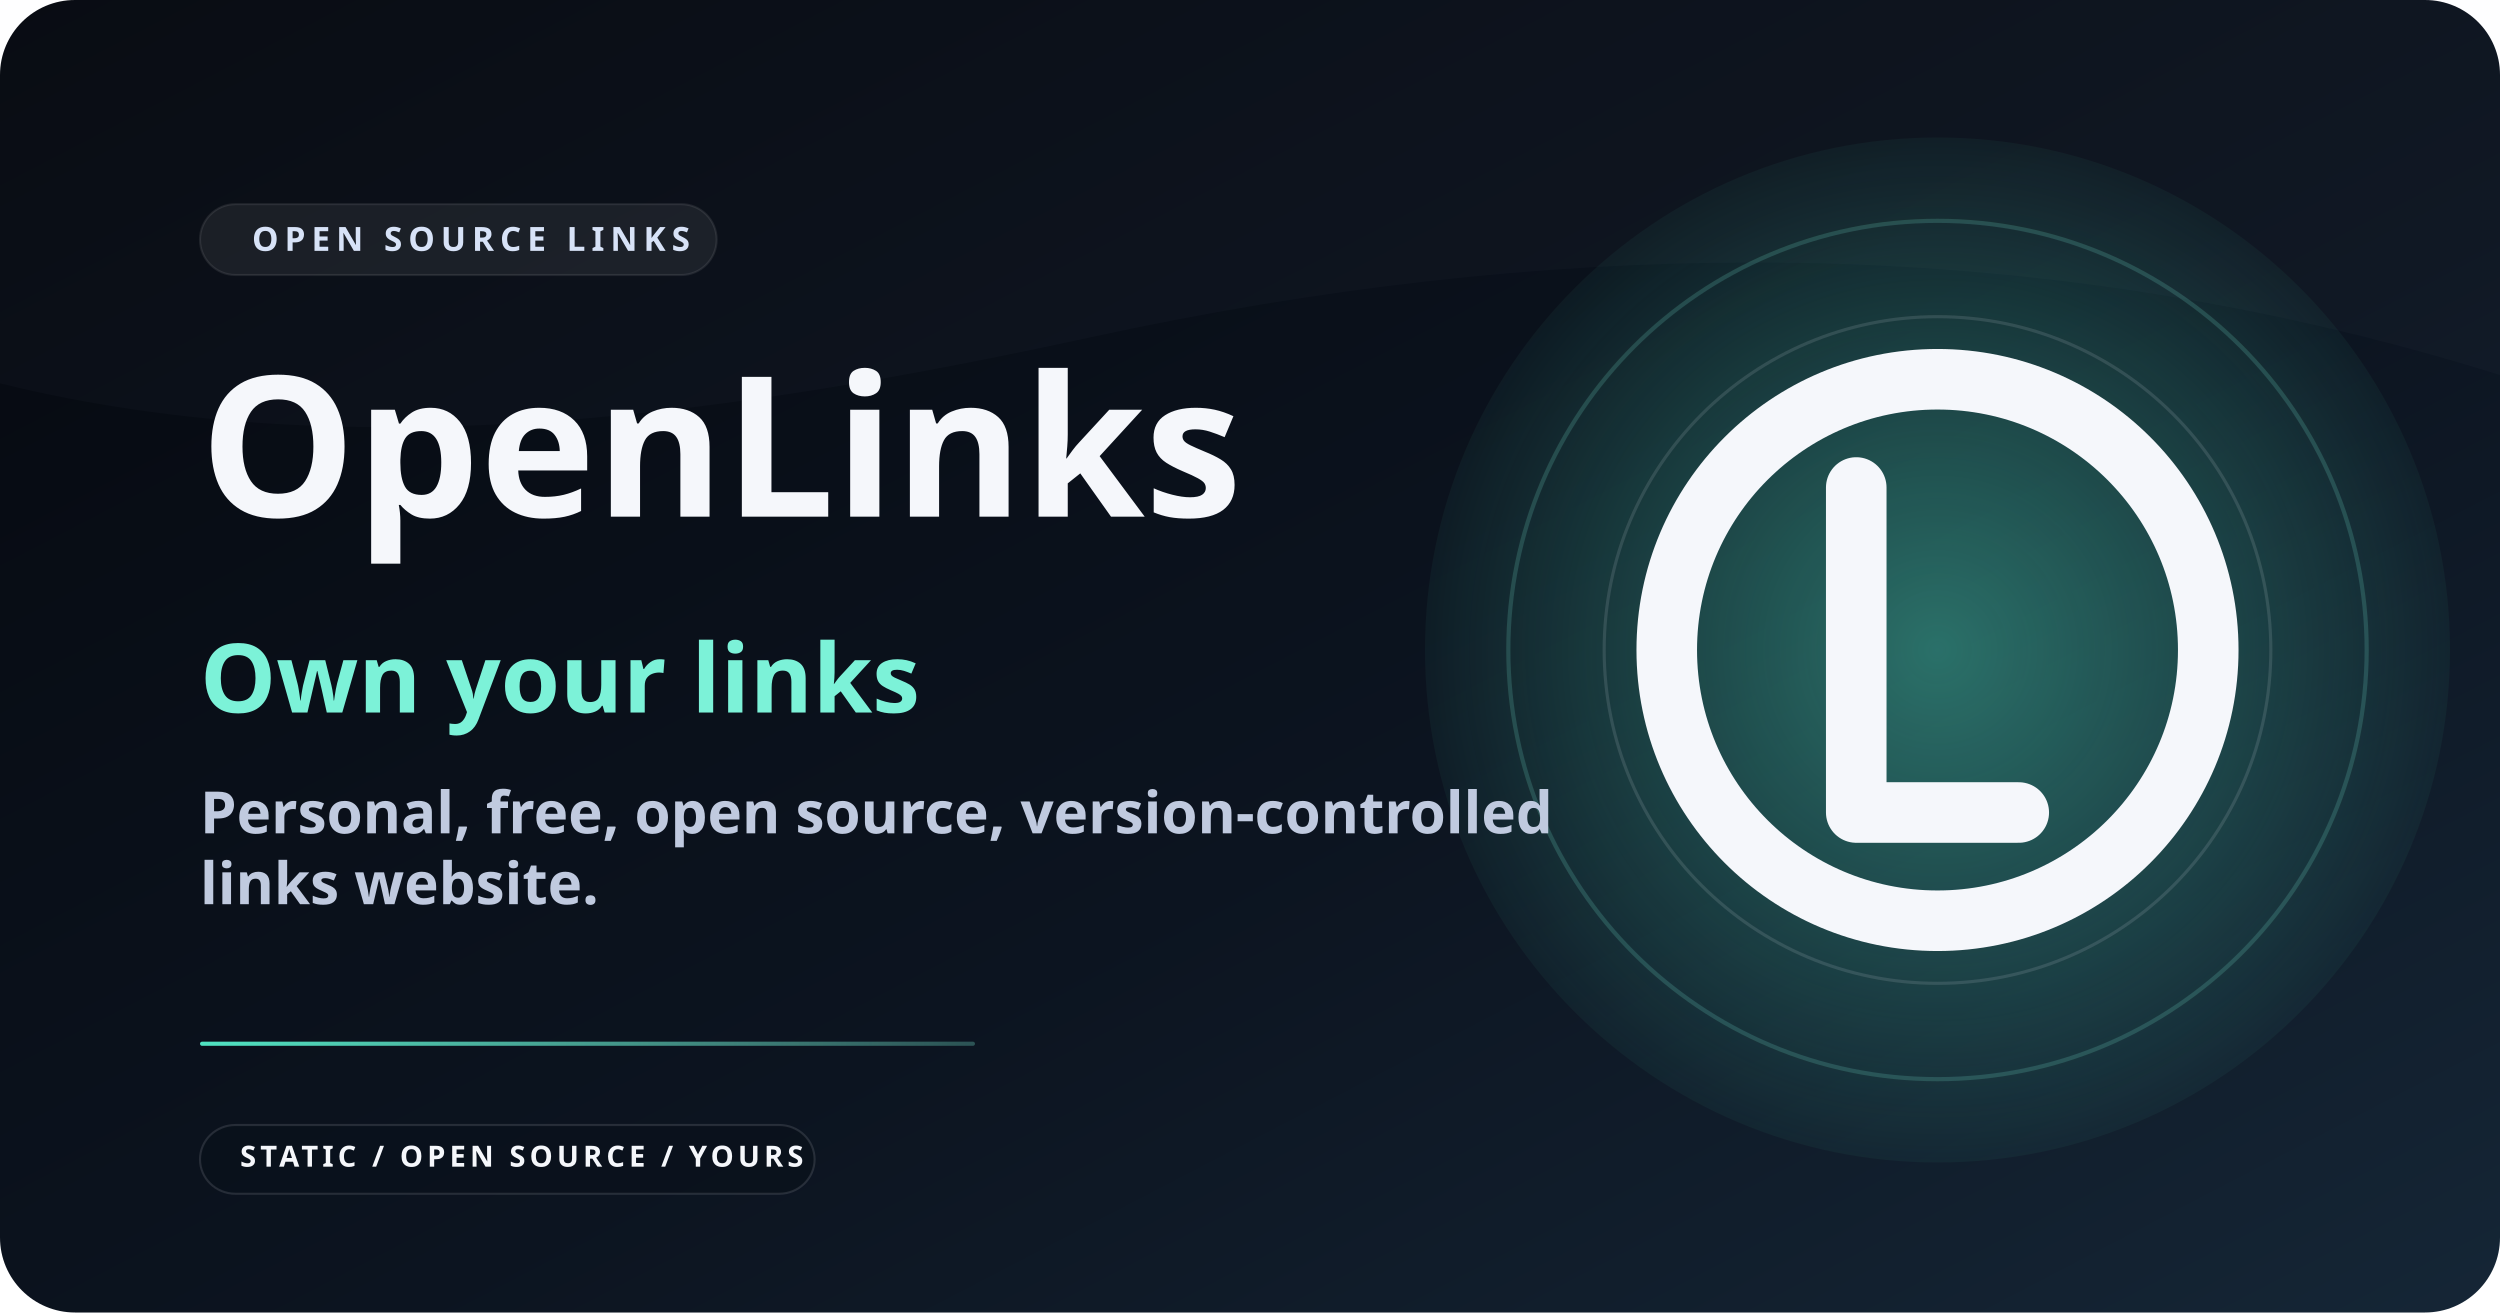
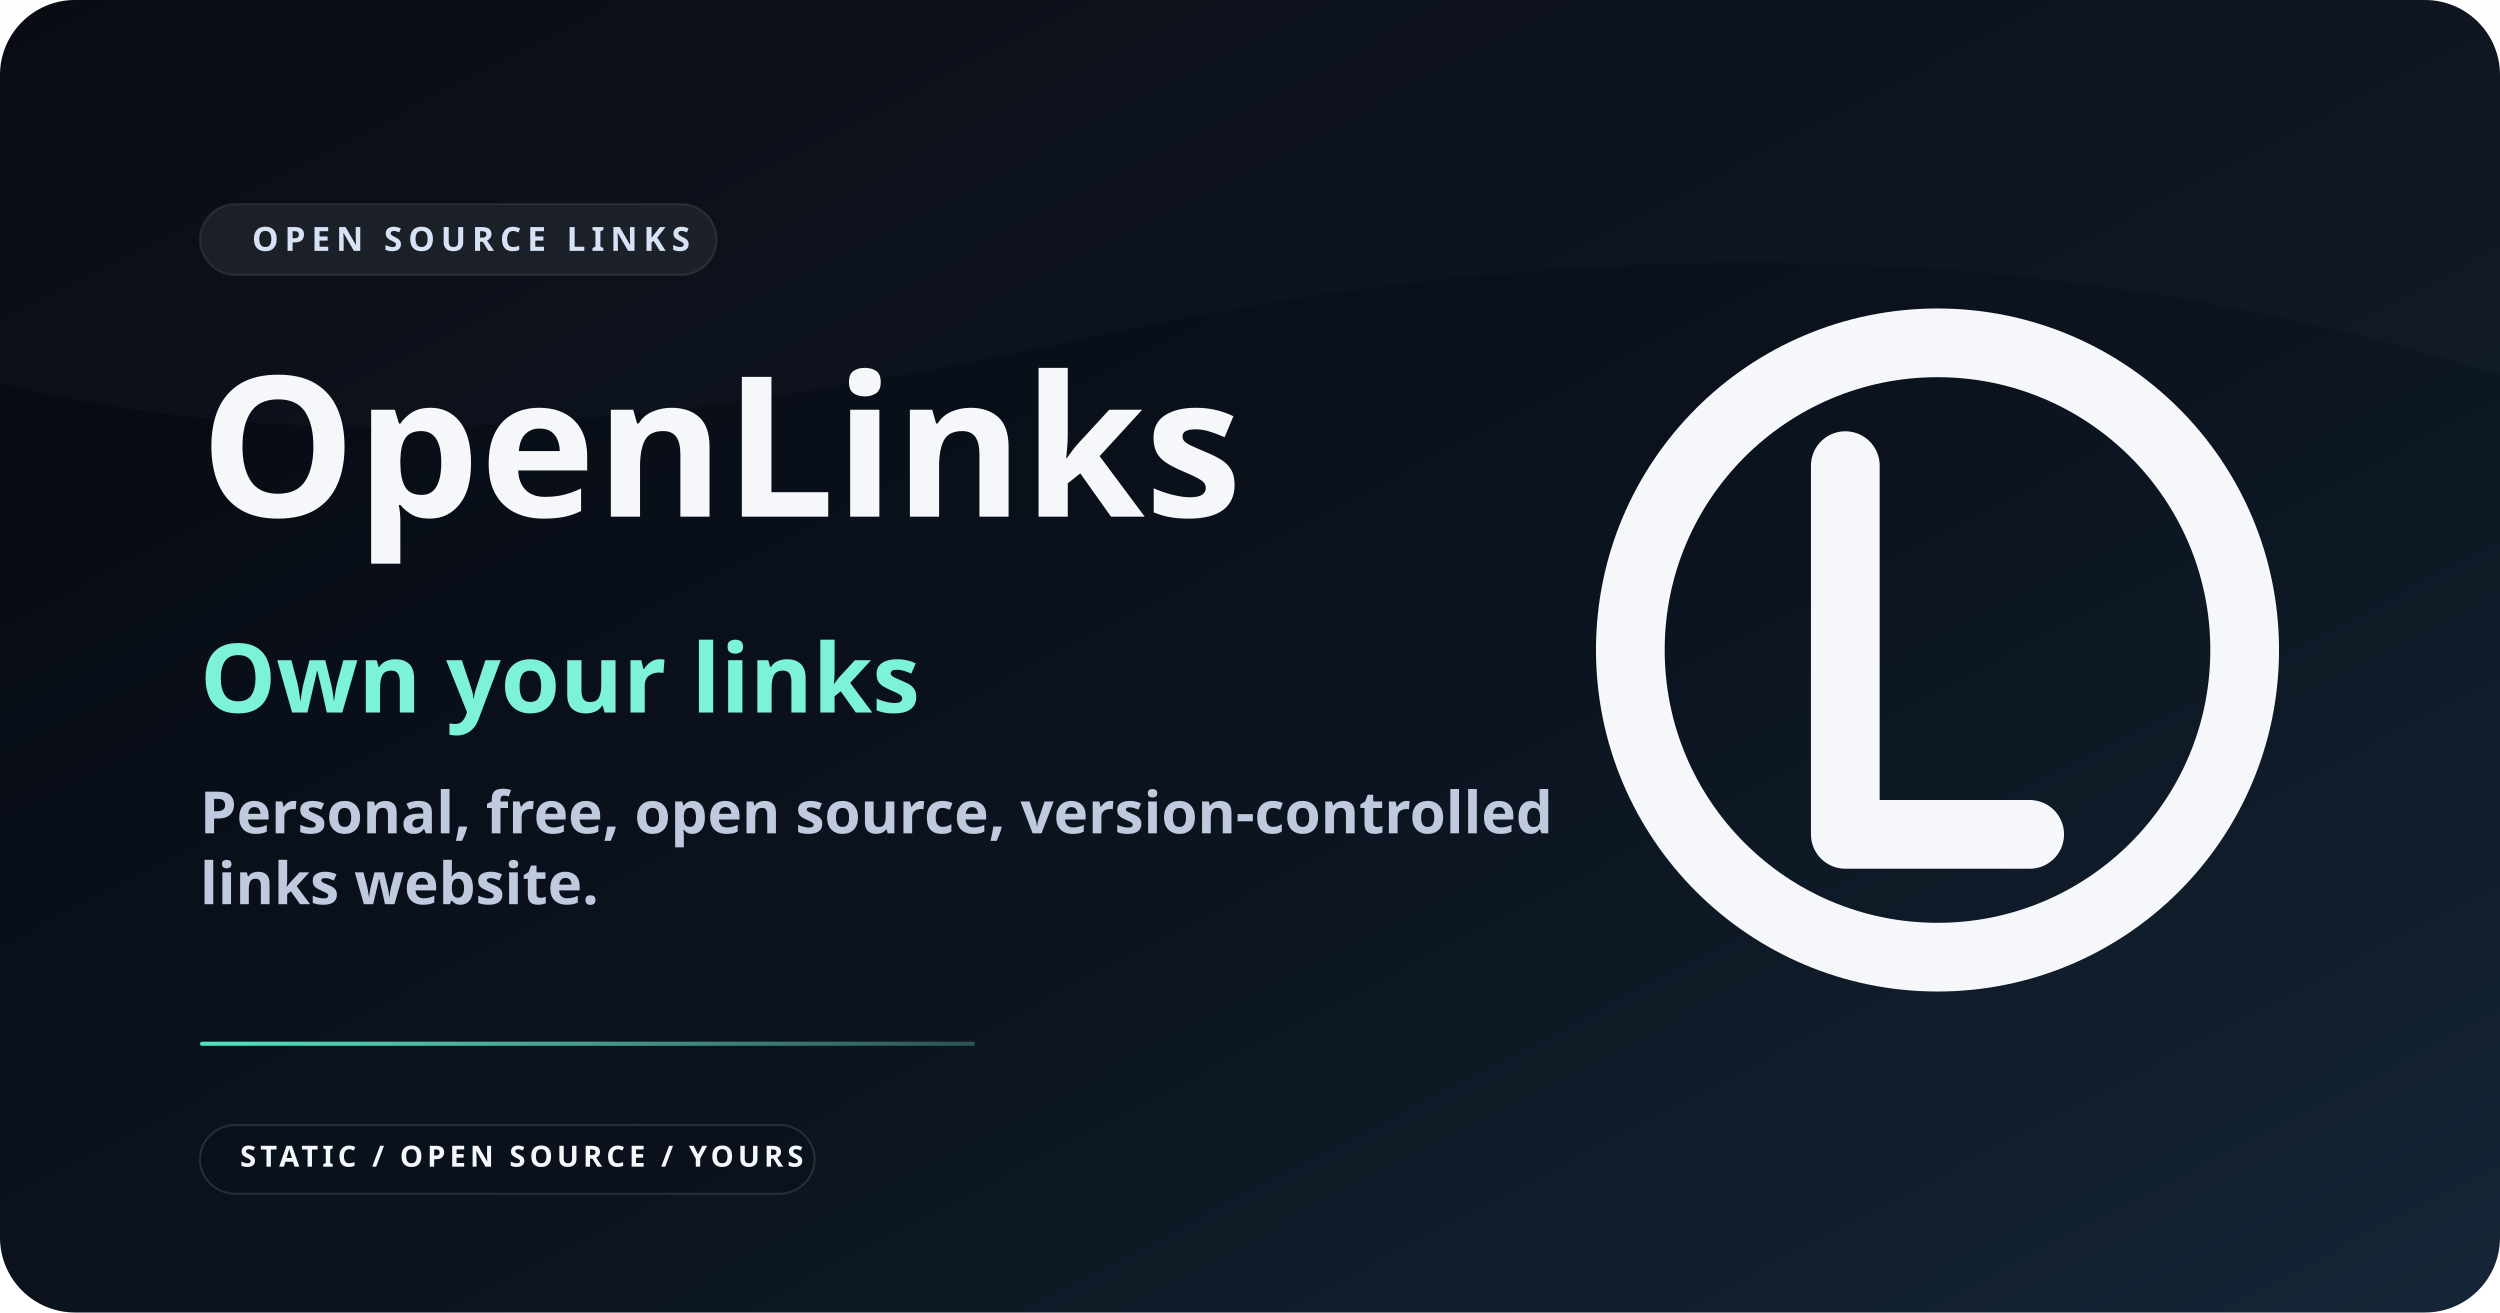
<svg xmlns="http://www.w3.org/2000/svg" width="1200" height="630" viewBox="0 0 1200 630" role="img" aria-labelledby="title desc">
  <defs>
    <linearGradient id="bg" x1="0%" y1="0%" x2="100%" y2="100%">
      <stop offset="0%" stop-color="#05080e" />
      <stop offset="58%" stop-color="#0c1420" />
      <stop offset="100%" stop-color="#152636" />
    </linearGradient>
-     <radialGradient id="glow" cx="50%" cy="50%" r="56%">
-       <stop offset="0%" stop-color="#50e3c2" stop-opacity="0.44" />
-       <stop offset="100%" stop-color="#50e3c2" stop-opacity="0" />
-     </radialGradient>
    <linearGradient id="accentLine" x1="0%" y1="0%" x2="100%" y2="0%">
      <stop offset="0%" stop-color="#50e3c2" />
      <stop offset="100%" stop-color="#7cf2d8" stop-opacity="0.28" />
    </linearGradient>
  </defs>
  <rect width="1200" height="630" rx="36" fill="url(#bg)" />
  <path d="M0 0 H1200 V180 C1085 144 965 126 842 126 C739 126 633 138 523 162 C357 198 170 226 0 184 Z" fill="#f5f7fb" fill-opacity="0.02" />
-   <circle cx="930" cy="312" r="246" fill="url(#glow)" />
-   <circle cx="930" cy="312" r="206" fill="none" stroke="#7cf2d8" stroke-opacity="0.18" stroke-width="2" />
-   <circle cx="930" cy="312" r="160" fill="none" stroke="#f5f7fb" stroke-opacity="0.12" stroke-width="1.5" />
  <rect x="96" y="98" width="248" height="34" rx="17" fill="#f5f7fb" fill-opacity="0.07" stroke="#f5f7fb" stroke-opacity="0.09" />
  <text x="120.98" y="120.42" font-family="'Space Grotesk', 'Avenir Next', 'Segoe UI', sans-serif" font-size="16" font-weight="700" fill="#d7e2f7" letter-spacing="0.18em">OPEN SOURCE LINKS</text>
  <text x="96" y="248" font-family="'Space Grotesk', 'Avenir Next', 'Segoe UI', sans-serif" font-size="94" font-weight="700" fill="#f5f7fb">OpenLinks</text>
  <text x="96" y="342" font-family="'Space Grotesk', 'Avenir Next', 'Segoe UI', sans-serif" font-size="46" font-weight="700" fill="#7cf2d8">Own your links</text>
  <text x="96" y="400" font-family="'Manrope', 'IBM Plex Sans', 'Segoe UI', sans-serif" font-size="28" font-weight="600" fill="#c0cadf">Personal, free, open source, version-controlled</text>
  <text x="96" y="434" font-family="'Manrope', 'IBM Plex Sans', 'Segoe UI', sans-serif" font-size="28" font-weight="600" fill="#c0cadf">links website.</text>
  <rect x="96" y="500" width="372" height="2" rx="1" fill="url(#accentLine)" />
-   <g transform="translate(759 141) scale(3.42)">
+   <g transform="translate(736 118) scale(3.88)">
    <circle cx="50" cy="50" r="38" fill="none" stroke="#f5f7fb" stroke-width="8.5" />
    <path d="M38.596 27.192 V72.808 H61.404" fill="none" stroke="#f5f7fb" stroke-width="8.5" stroke-linecap="round" stroke-linejoin="round" />
  </g>
  <g transform="translate(96 562)">
    <rect x="0" y="-22" width="295" height="33" rx="17" fill="#09111b" fill-opacity="0.78" stroke="#f5f7fb" stroke-opacity="0.12" />
    <text x="19.24" y="-2" font-family="'Space Grotesk', 'Avenir Next', 'Segoe UI', sans-serif" font-size="14" font-weight="700" fill="#f5f7fb" letter-spacing="0.14em">STATIC / OPEN SOURCE / YOURS</text>
  </g>
</svg>
